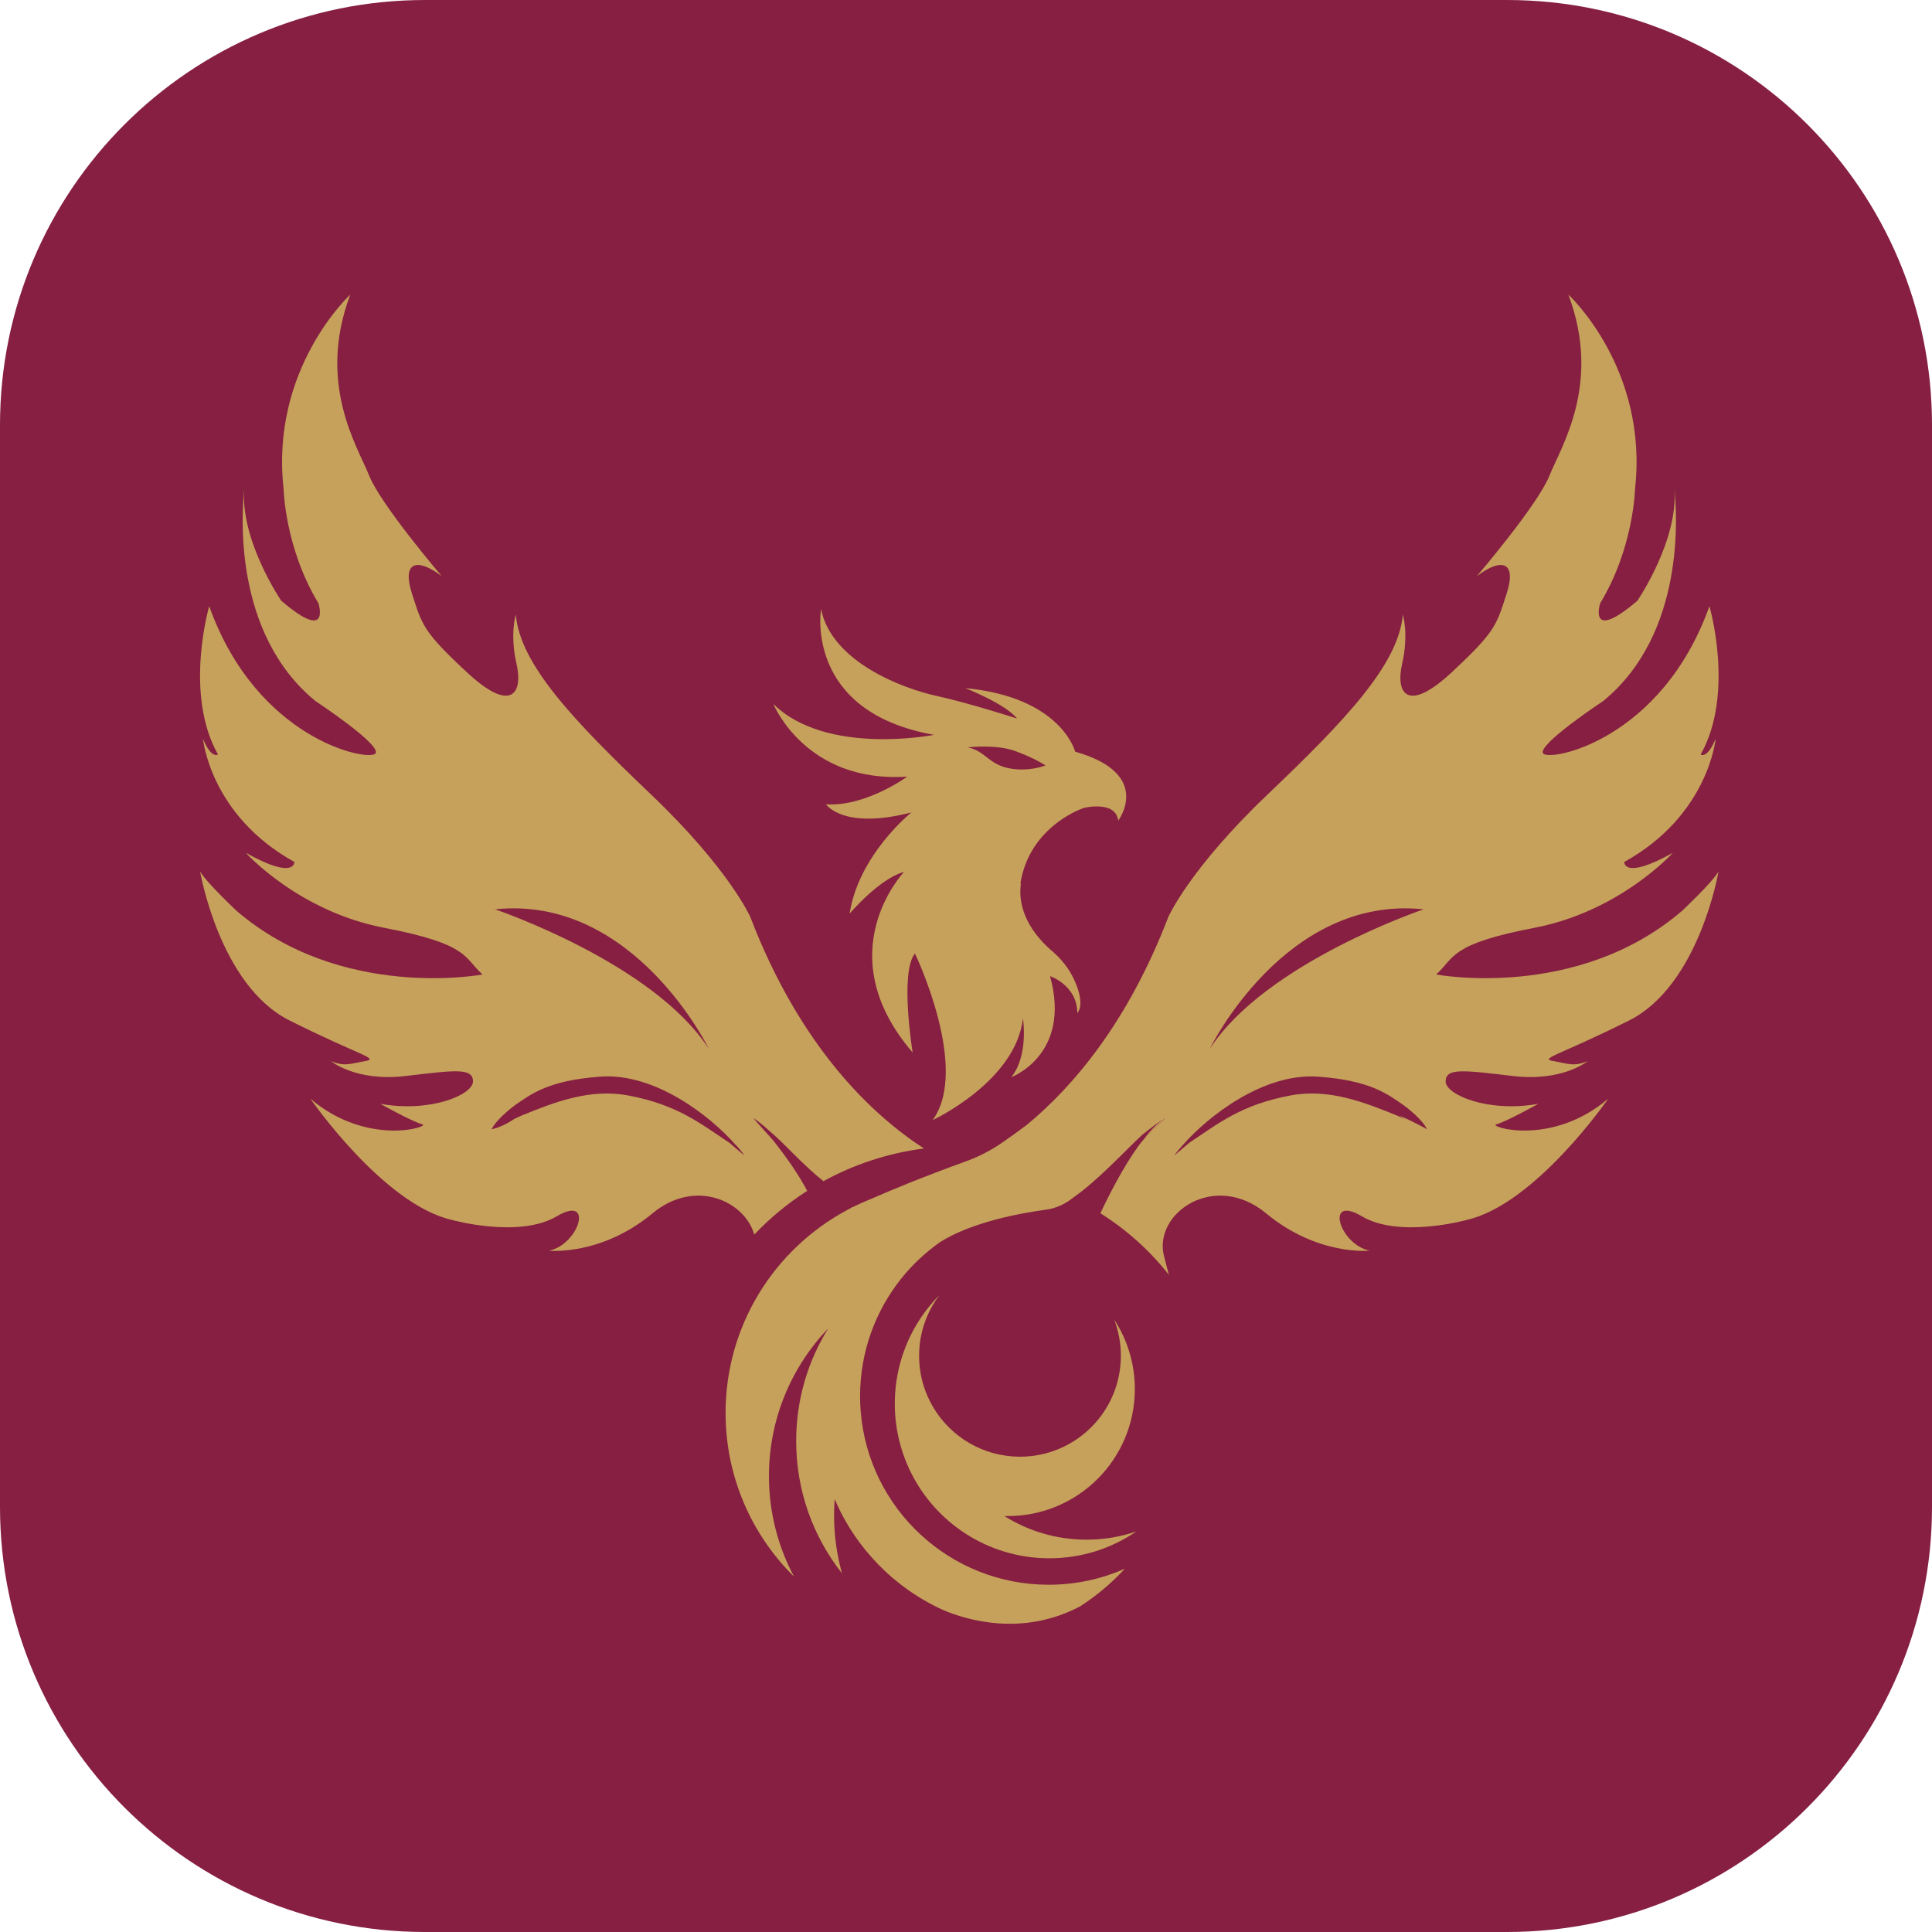
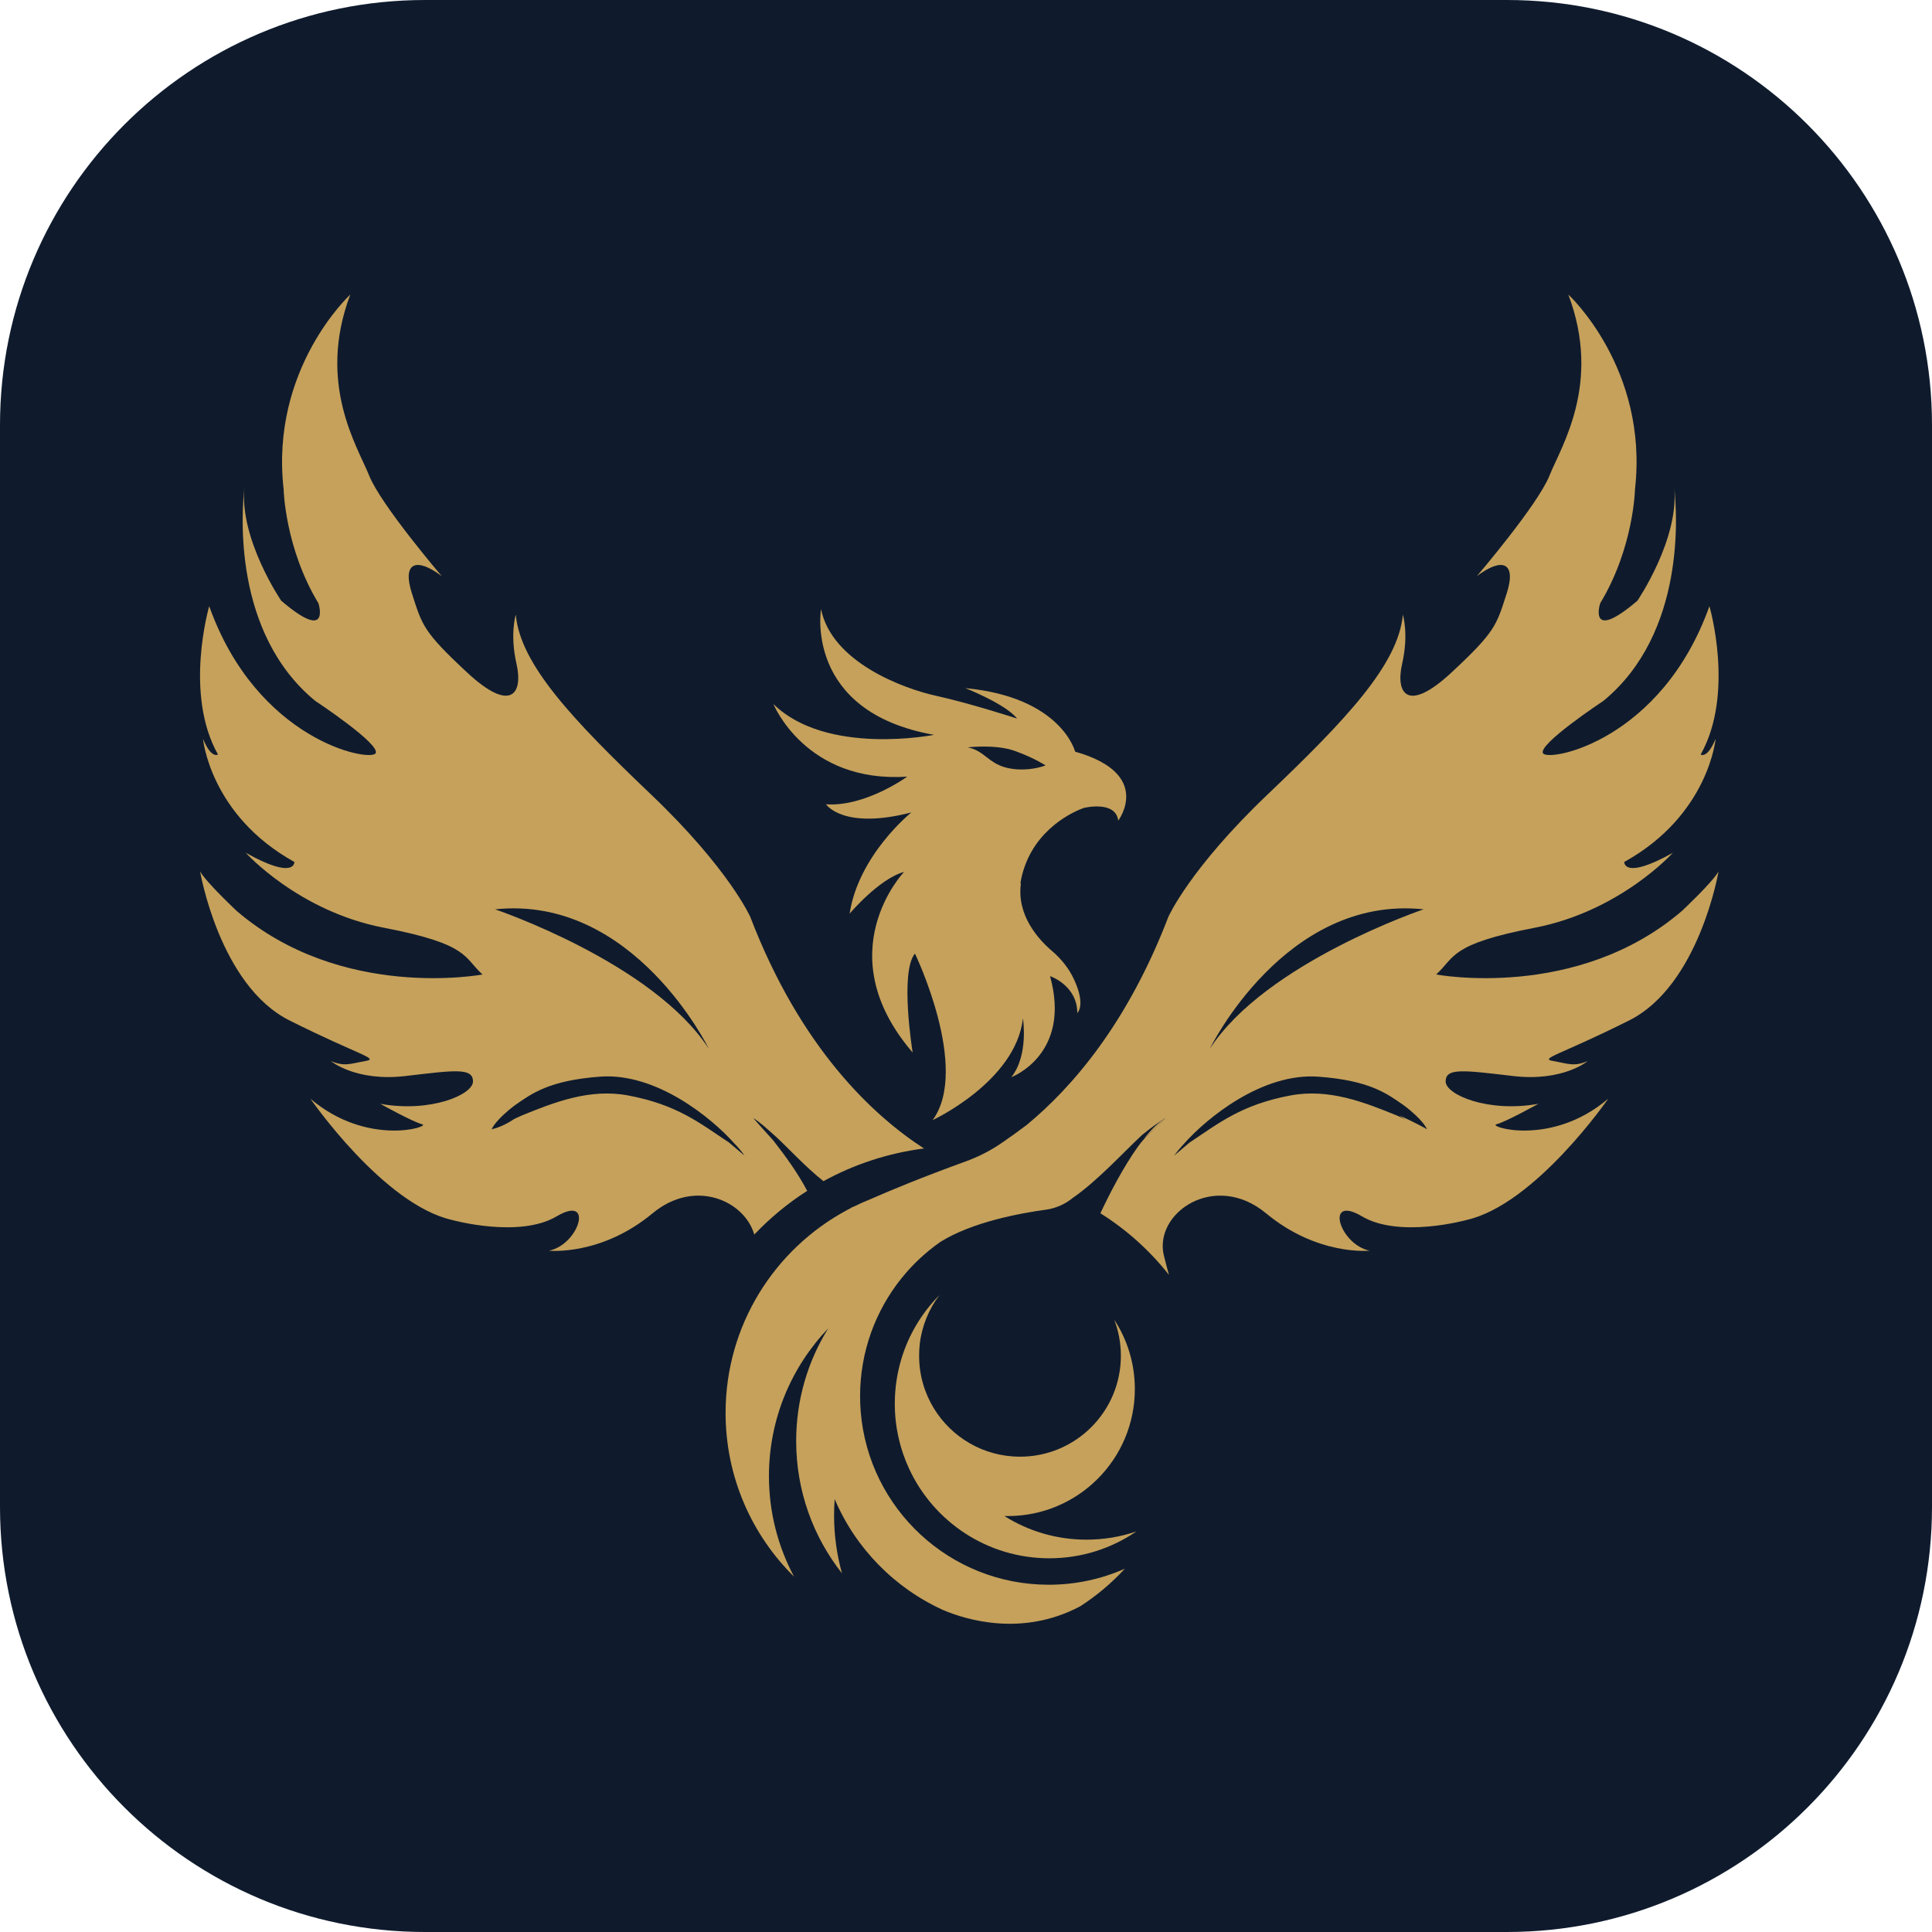
<svg xmlns="http://www.w3.org/2000/svg" viewBox="0 0 100 100" width="100" height="100">
-   <rect width="100" height="100" rx="22" fill="#861F41" />
+   <rect width="100" height="100" rx="22" fill="#0F1B2D" />
  <g transform="translate(9 14.08) scale(0.72566) translate(-26 -36)">
    <path fill-rule="nonzero" fill="#C6A15B" d="M 65.602 98.094 C 63.543 96.734 61.926 95.395 58.406 94.734 C 55.664 94.219 53.133 95.219 50.812 96.164 C 50.637 96.242 50.465 96.32 50.301 96.398 C 49.785 96.734 49.289 97 48.672 97.145 C 48.668 97.145 48.664 97.145 48.664 97.145 C 48.664 97.145 48.914 96.492 50.328 95.43 C 51.488 94.625 52.73 93.66 56.414 93.391 C 60.41 93.102 64.355 96.332 65.977 98.156 C 66.254 98.438 66.496 98.723 66.699 99.02 C 66.699 99.02 66.203 98.609 65.602 98.094 M 64.16 91.41 C 60.184 85.262 48.91 81.457 48.91 81.457 C 58.812 80.414 64.16 91.41 64.16 91.41 M 72.332 100.848 C 74.512 99.652 76.934 98.844 79.504 98.516 C 75.906 96.188 70.719 91.402 67.113 81.996 C 67.113 81.996 65.602 78.574 60.027 73.258 C 54.449 67.941 50.699 63.98 50.387 60.434 C 50.387 60.434 49.953 61.832 50.438 63.941 C 50.918 66.051 50.07 67.496 46.918 64.566 C 43.766 61.637 43.715 61.199 42.984 58.941 C 42.254 56.684 43.312 56.336 45.105 57.691 C 45.105 57.691 40.77 52.617 39.934 50.531 C 39.102 48.449 36.184 43.965 38.582 37.609 C 38.582 37.609 32.855 42.871 33.828 51.488 C 33.828 51.488 33.914 55.668 36.312 59.629 C 36.312 59.629 37.227 62.496 33.656 59.445 C 33.656 59.445 30.66 55.051 31.031 51.363 C 30.828 53.152 30.195 61.746 36.078 66.586 C 36.078 66.586 40.848 69.738 40.379 70.34 C 39.91 70.938 31.934 69.398 28.52 59.836 C 28.52 59.836 26.695 66.066 29.145 70.414 C 29.145 70.414 28.676 70.754 28.078 69.297 C 28.078 69.297 28.574 74.742 34.594 78.078 C 34.594 78.078 34.672 79.406 31.129 77.426 C 31.129 77.426 34.879 81.598 40.977 82.77 C 47.074 83.941 46.66 84.879 48.012 86.105 C 48.012 86.105 37.98 88.008 30.477 81.57 C 30.477 81.57 28.285 79.512 27.871 78.754 C 27.871 78.754 29.25 86.887 34.254 89.387 C 39.258 91.891 40.691 92.098 39.648 92.281 C 38.605 92.461 38.188 92.695 37.199 92.281 C 37.199 92.281 38.973 93.766 42.516 93.348 C 46.059 92.93 47.309 92.75 47.336 93.715 C 47.363 94.68 44.289 95.98 40.719 95.328 C 40.719 95.328 43.062 96.633 43.715 96.789 C 44.363 96.945 39.805 98.43 35.738 94.965 C 35.738 94.965 40.949 102.523 45.852 103.617 C 45.852 103.617 50.621 104.945 53.305 103.355 C 55.988 101.766 54.918 105.363 52.758 105.805 C 52.758 105.805 56.457 106.195 60.133 103.148 C 63.184 100.613 66.723 102.273 67.398 104.656 C 68.523 103.473 69.789 102.422 71.172 101.539 C 70.547 100.34 69.637 99.07 68.824 98.035 C 68.742 97.93 68.656 97.828 68.562 97.73 C 68.148 97.285 67.324 96.344 67.324 96.344 C 67.832 96.66 68.262 97.066 68.988 97.715 C 69.922 98.586 71.051 99.828 72.332 100.848 " />
    <path fill-rule="nonzero" fill="#C6A15B" d="M 115.383 97.145 C 115.383 97.145 114.594 96.684 113.391 96.156 C 114.043 96.609 114.617 96.969 115.383 97.145 " />
    <path fill-rule="nonzero" fill="#C6A15B" d="M 98.07 98.156 C 97.793 98.438 97.551 98.727 97.348 99.02 C 97.348 99.02 97.609 98.676 98.07 98.156 " />
    <path fill-rule="nonzero" fill="#C6A15B" d="M 96.723 96.348 C 96.215 96.66 95.691 97.184 95.188 97.828 C 96.113 96.957 96.723 96.348 96.723 96.348 " />
    <path fill-rule="nonzero" fill="#C6A15B" d="M 132.984 51.105 C 132.977 51.055 132.973 51.027 132.973 51.027 C 132.977 51.055 132.98 51.078 132.984 51.105 " />
    <path fill-rule="nonzero" fill="#C6A15B" d="M 133.016 51.363 C 133.004 51.25 132.992 51.16 132.984 51.105 C 132.996 51.191 133.008 51.277 133.016 51.363 " />
    <path fill-rule="nonzero" fill="#C6A15B" d="M 31.074 51.027 C 31.074 51.027 31.07 51.055 31.062 51.105 C 31.066 51.078 31.07 51.055 31.074 51.027 " />
    <path fill-rule="nonzero" fill="#C6A15B" d="M 31.062 51.105 C 31.055 51.16 31.043 51.246 31.031 51.363 C 31.039 51.277 31.051 51.191 31.062 51.105 " />
    <path fill-rule="nonzero" fill="#C6A15B" d="M 113.234 96.164 C 110.914 95.219 108.387 94.219 105.641 94.734 C 102.121 95.395 100.504 96.734 98.445 98.094 C 97.844 98.609 97.348 99.02 97.348 99.02 C 97.551 98.727 97.793 98.438 98.07 98.156 C 99.691 96.332 103.637 93.102 107.633 93.395 C 111.316 93.66 112.555 94.625 113.719 95.43 C 115.137 96.492 115.383 97.145 115.383 97.145 C 115.406 97.164 114.434 96.707 113.234 96.164 M 115.141 81.457 C 115.141 81.457 103.863 85.262 99.887 91.41 C 99.887 91.41 105.234 80.414 115.141 81.457 M 133.57 81.57 C 126.066 88.008 116.035 86.105 116.035 86.105 C 117.387 84.879 116.973 83.941 123.07 82.77 C 129.168 81.594 132.918 77.426 132.918 77.426 C 129.375 79.406 129.453 78.078 129.453 78.078 C 135.473 74.742 135.969 69.297 135.969 69.297 C 135.367 70.754 134.902 70.418 134.902 70.418 C 137.352 66.062 135.527 59.836 135.527 59.836 C 132.113 69.402 124.137 70.938 123.668 70.34 C 123.199 69.738 127.969 66.586 127.969 66.586 C 133.852 61.75 133.219 53.152 133.016 51.363 C 133.387 55.051 130.391 59.445 130.391 59.445 C 126.82 62.492 127.734 59.629 127.734 59.629 C 130.133 55.668 130.219 51.488 130.219 51.488 C 131.191 42.871 125.465 37.609 125.465 37.609 C 127.863 43.965 124.945 48.449 124.113 50.535 C 123.277 52.617 118.941 57.691 118.941 57.691 C 120.73 56.336 121.793 56.684 121.062 58.941 C 120.332 61.199 120.281 61.633 117.129 64.566 C 113.973 67.5 113.129 66.051 113.609 63.941 C 114.094 61.828 113.66 60.438 113.66 60.438 C 113.348 63.98 109.598 67.941 104.02 73.258 C 98.441 78.574 96.934 81.996 96.934 81.996 C 94.035 89.551 90.121 94.121 86.828 96.84 C 86.234 97.289 85.621 97.727 85.098 98.086 C 84.285 98.652 83.402 99.105 82.473 99.441 C 79.379 100.562 77.125 101.5 75.719 102.117 C 75.289 102.289 74.867 102.477 74.457 102.68 C 74.289 102.727 74.301 102.758 74.301 102.758 C 74.238 102.789 74.18 102.82 74.117 102.855 C 74.023 102.898 73.977 102.926 73.977 102.926 L 73.992 102.922 C 68.848 105.691 65.352 111.125 65.352 117.375 C 65.352 121.945 67.219 126.082 70.234 129.055 C 69.094 126.918 68.445 124.477 68.445 121.883 C 68.445 117.797 70.055 114.082 72.676 111.344 C 71.223 113.676 70.387 116.434 70.387 119.383 C 70.387 122.949 71.609 126.227 73.656 128.82 C 73.289 127.508 73.09 126.121 73.09 124.691 C 73.09 124.301 73.105 123.91 73.133 123.527 C 74.633 127.043 77.418 129.879 80.895 131.449 C 82.527 132.137 86.52 133.363 90.652 131.168 C 91.824 130.41 92.895 129.508 93.832 128.488 C 92.168 129.227 90.328 129.633 88.395 129.633 C 81.348 129.633 75.566 124.215 74.992 117.312 C 74.961 116.941 74.945 116.566 74.945 116.184 C 74.945 113.004 76.051 110.078 77.898 107.773 C 78.695 106.781 79.629 105.91 80.672 105.18 C 82.973 103.738 86.465 103.117 88.191 102.883 C 88.895 102.789 89.555 102.496 90.105 102.051 C 91.879 100.824 93.715 98.805 95.043 97.566 C 95.785 96.965 96.215 96.66 96.723 96.348 C 96.723 96.348 96.273 96.797 95.559 97.473 C 95.273 97.742 95.016 98.039 94.785 98.355 C 93.715 99.848 92.734 101.758 92.086 103.137 C 93.957 104.309 95.613 105.801 96.977 107.531 C 96.887 107.211 96.77 106.773 96.617 106.168 C 95.863 103.121 100.242 100.098 103.914 103.148 C 107.59 106.195 111.289 105.805 111.289 105.805 C 109.129 105.363 108.059 101.766 110.742 103.355 C 113.426 104.945 118.195 103.617 118.195 103.617 C 123.094 102.523 128.309 94.965 128.309 94.965 C 124.242 98.43 119.68 96.945 120.332 96.789 C 120.984 96.633 123.328 95.328 123.328 95.328 C 119.758 95.98 116.684 94.68 116.711 93.715 C 116.738 92.75 117.988 92.934 121.531 93.348 C 125.074 93.766 126.848 92.281 126.848 92.281 C 125.855 92.699 125.441 92.461 124.398 92.281 C 123.355 92.098 124.789 91.891 129.793 89.387 C 134.797 86.887 136.176 78.758 136.176 78.758 C 135.762 79.512 133.57 81.57 133.57 81.57 " />
    <path fill-rule="nonzero" fill="#C6A15B" d="M 80.602 108.977 C 79.336 110.254 78.387 111.836 77.867 113.605 C 77.578 114.594 77.422 115.641 77.422 116.723 C 77.422 118.391 77.793 119.973 78.457 121.391 C 80.211 125.145 84.023 127.746 88.445 127.746 C 90.746 127.746 92.883 127.043 94.652 125.832 C 93.535 126.211 92.34 126.418 91.098 126.418 C 88.941 126.418 86.934 125.801 85.234 124.73 C 85.316 124.734 85.402 124.734 85.484 124.734 C 90.488 124.734 94.543 120.68 94.543 115.676 C 94.543 113.852 94.004 112.148 93.074 110.727 C 93.379 111.527 93.547 112.395 93.547 113.301 C 93.547 117.277 90.328 120.5 86.352 120.5 C 83.742 120.5 81.457 119.109 80.195 117.031 C 79.535 115.941 79.156 114.668 79.156 113.301 C 79.156 113.027 79.172 112.75 79.199 112.48 C 79.352 111.176 79.848 109.977 80.602 108.977 " />
    <path fill-rule="nonzero" fill="#C6A15B" d="M 86.012 70.168 C 87.406 70.676 88.172 71.191 88.172 71.191 C 88.172 71.191 87.328 71.547 86.152 71.473 C 84.137 71.344 83.996 70.168 82.625 69.906 C 82.625 69.906 84.621 69.66 86.012 70.168 M 90.285 70.211 C 90.285 70.211 89.312 66.328 82.453 65.68 C 82.453 65.68 85.332 66.812 86.141 67.848 C 86.141 67.848 82.742 66.746 80.379 66.23 C 78.016 65.711 72.934 63.832 72.16 60.047 C 72.16 60.047 70.93 67.363 80.219 69.012 C 80.219 69.012 72.547 70.535 68.762 66.812 C 68.762 66.812 71.059 72.477 78.309 71.992 C 78.309 71.992 75.332 74.16 72.516 73.965 C 72.516 73.965 73.715 75.809 78.602 74.547 C 78.602 74.547 74.844 77.559 74.199 81.766 C 74.199 81.766 76.301 79.273 78.082 78.789 C 78.082 78.789 72.578 84.551 78.695 91.672 C 78.695 91.672 77.758 85.941 78.859 84.613 C 78.859 84.613 82.809 92.805 80.121 96.492 C 80.121 96.492 86.043 93.742 86.562 89.242 C 86.562 89.242 86.984 91.875 85.73 93.43 C 85.73 93.43 90.047 91.832 88.496 86.223 C 88.496 86.223 90.438 86.871 90.438 88.855 C 90.438 88.855 91.066 88.312 90.207 86.461 C 89.844 85.676 89.293 84.988 88.633 84.426 C 87.66 83.598 86.09 81.871 86.422 79.574 C 86.422 79.574 86.406 79.594 86.375 79.629 C 86.949 76.035 89.906 74.617 90.707 74.301 C 90.777 74.273 90.844 74.25 90.91 74.223 C 90.91 74.223 93.176 73.664 93.359 75.129 C 93.359 75.129 95.887 71.797 90.285 70.211 " />
  </g>
</svg>
